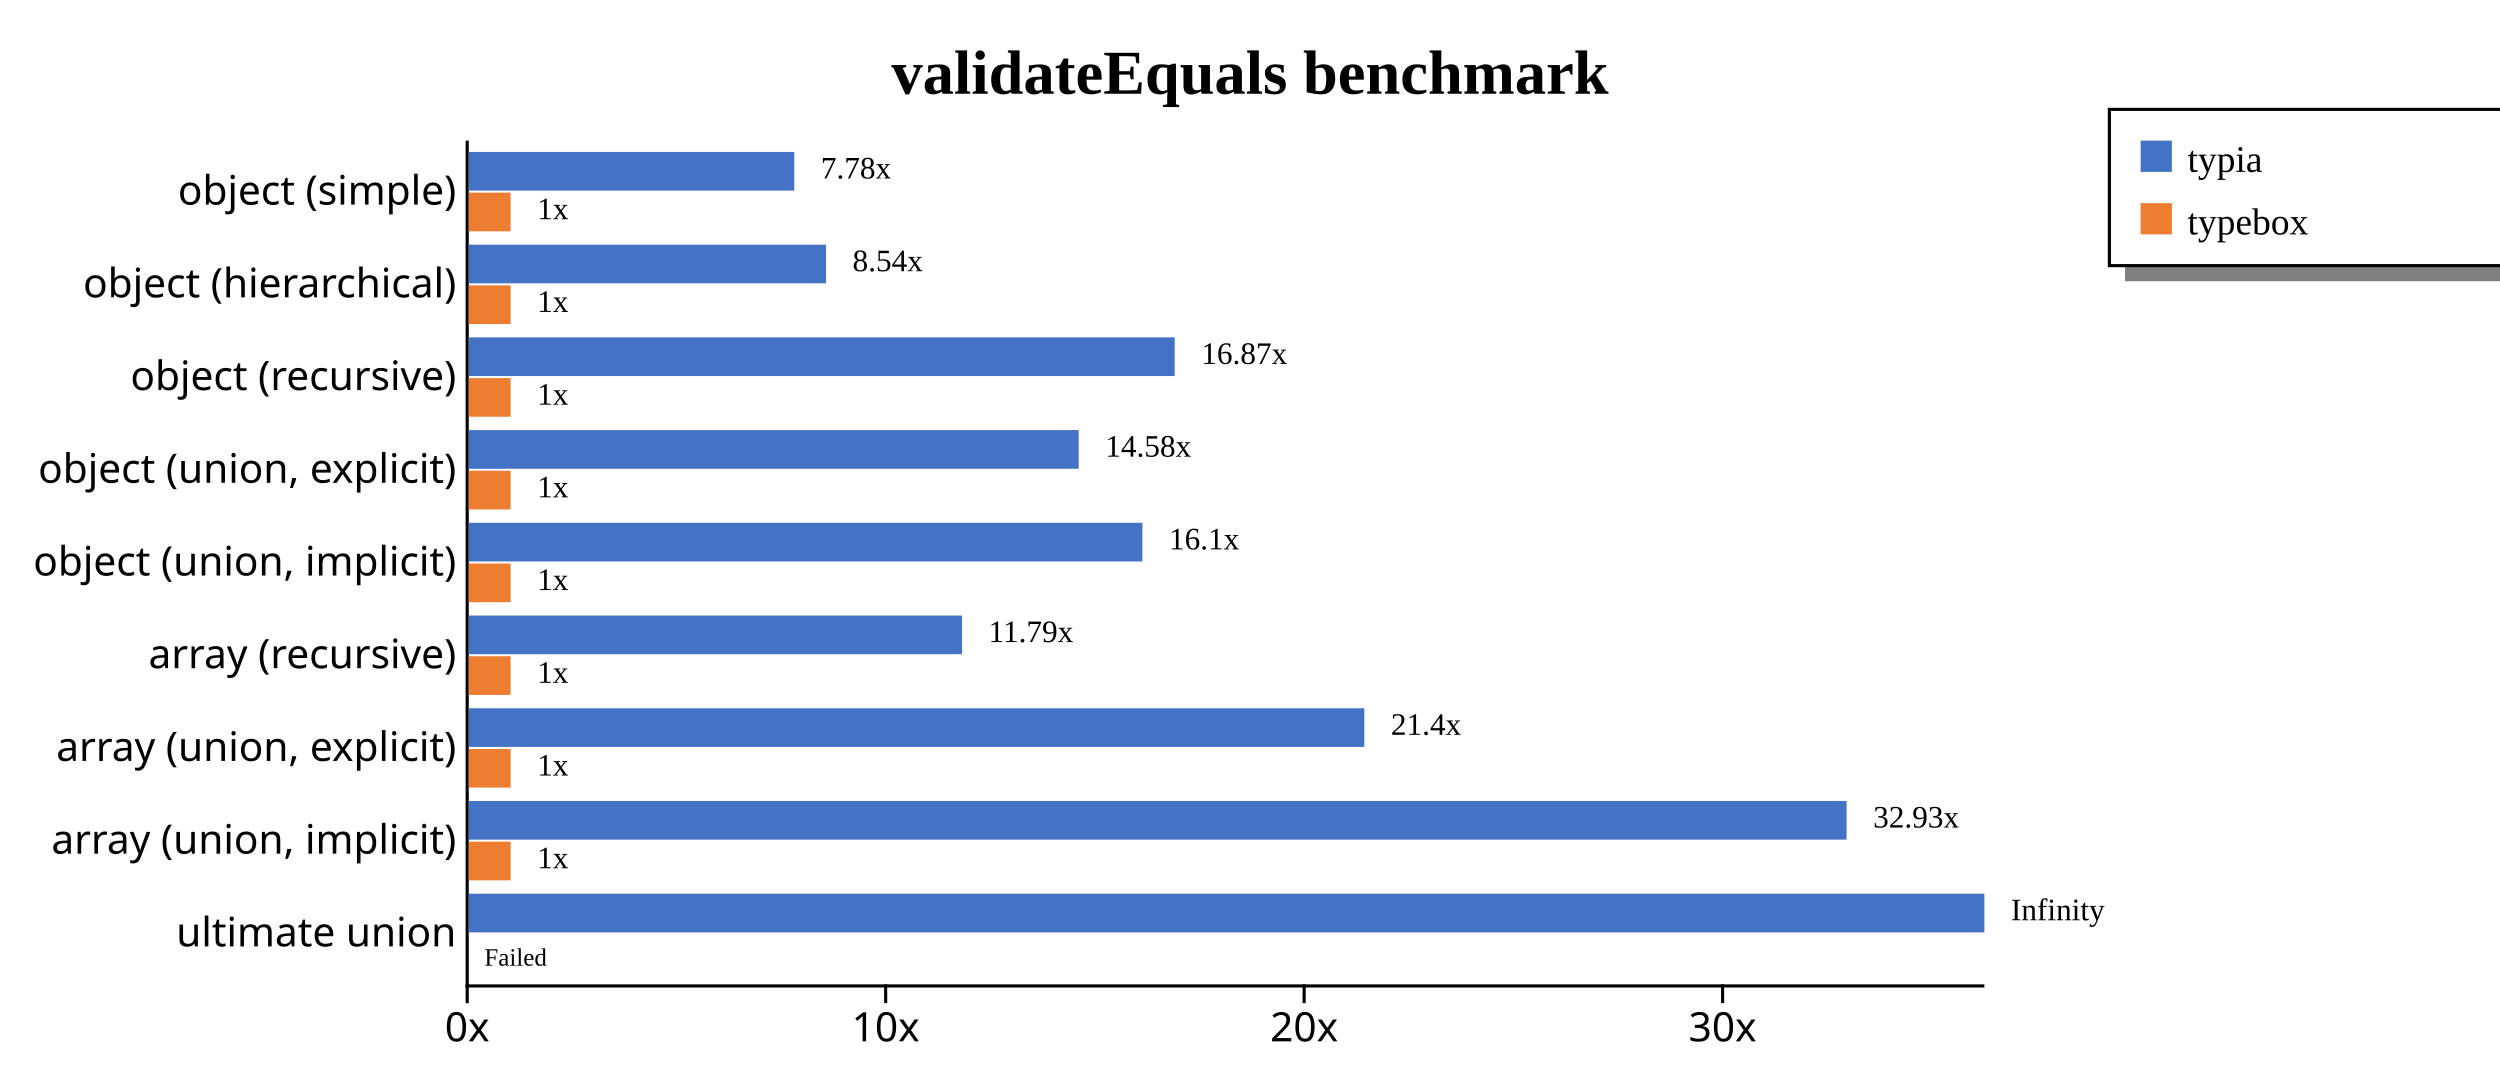
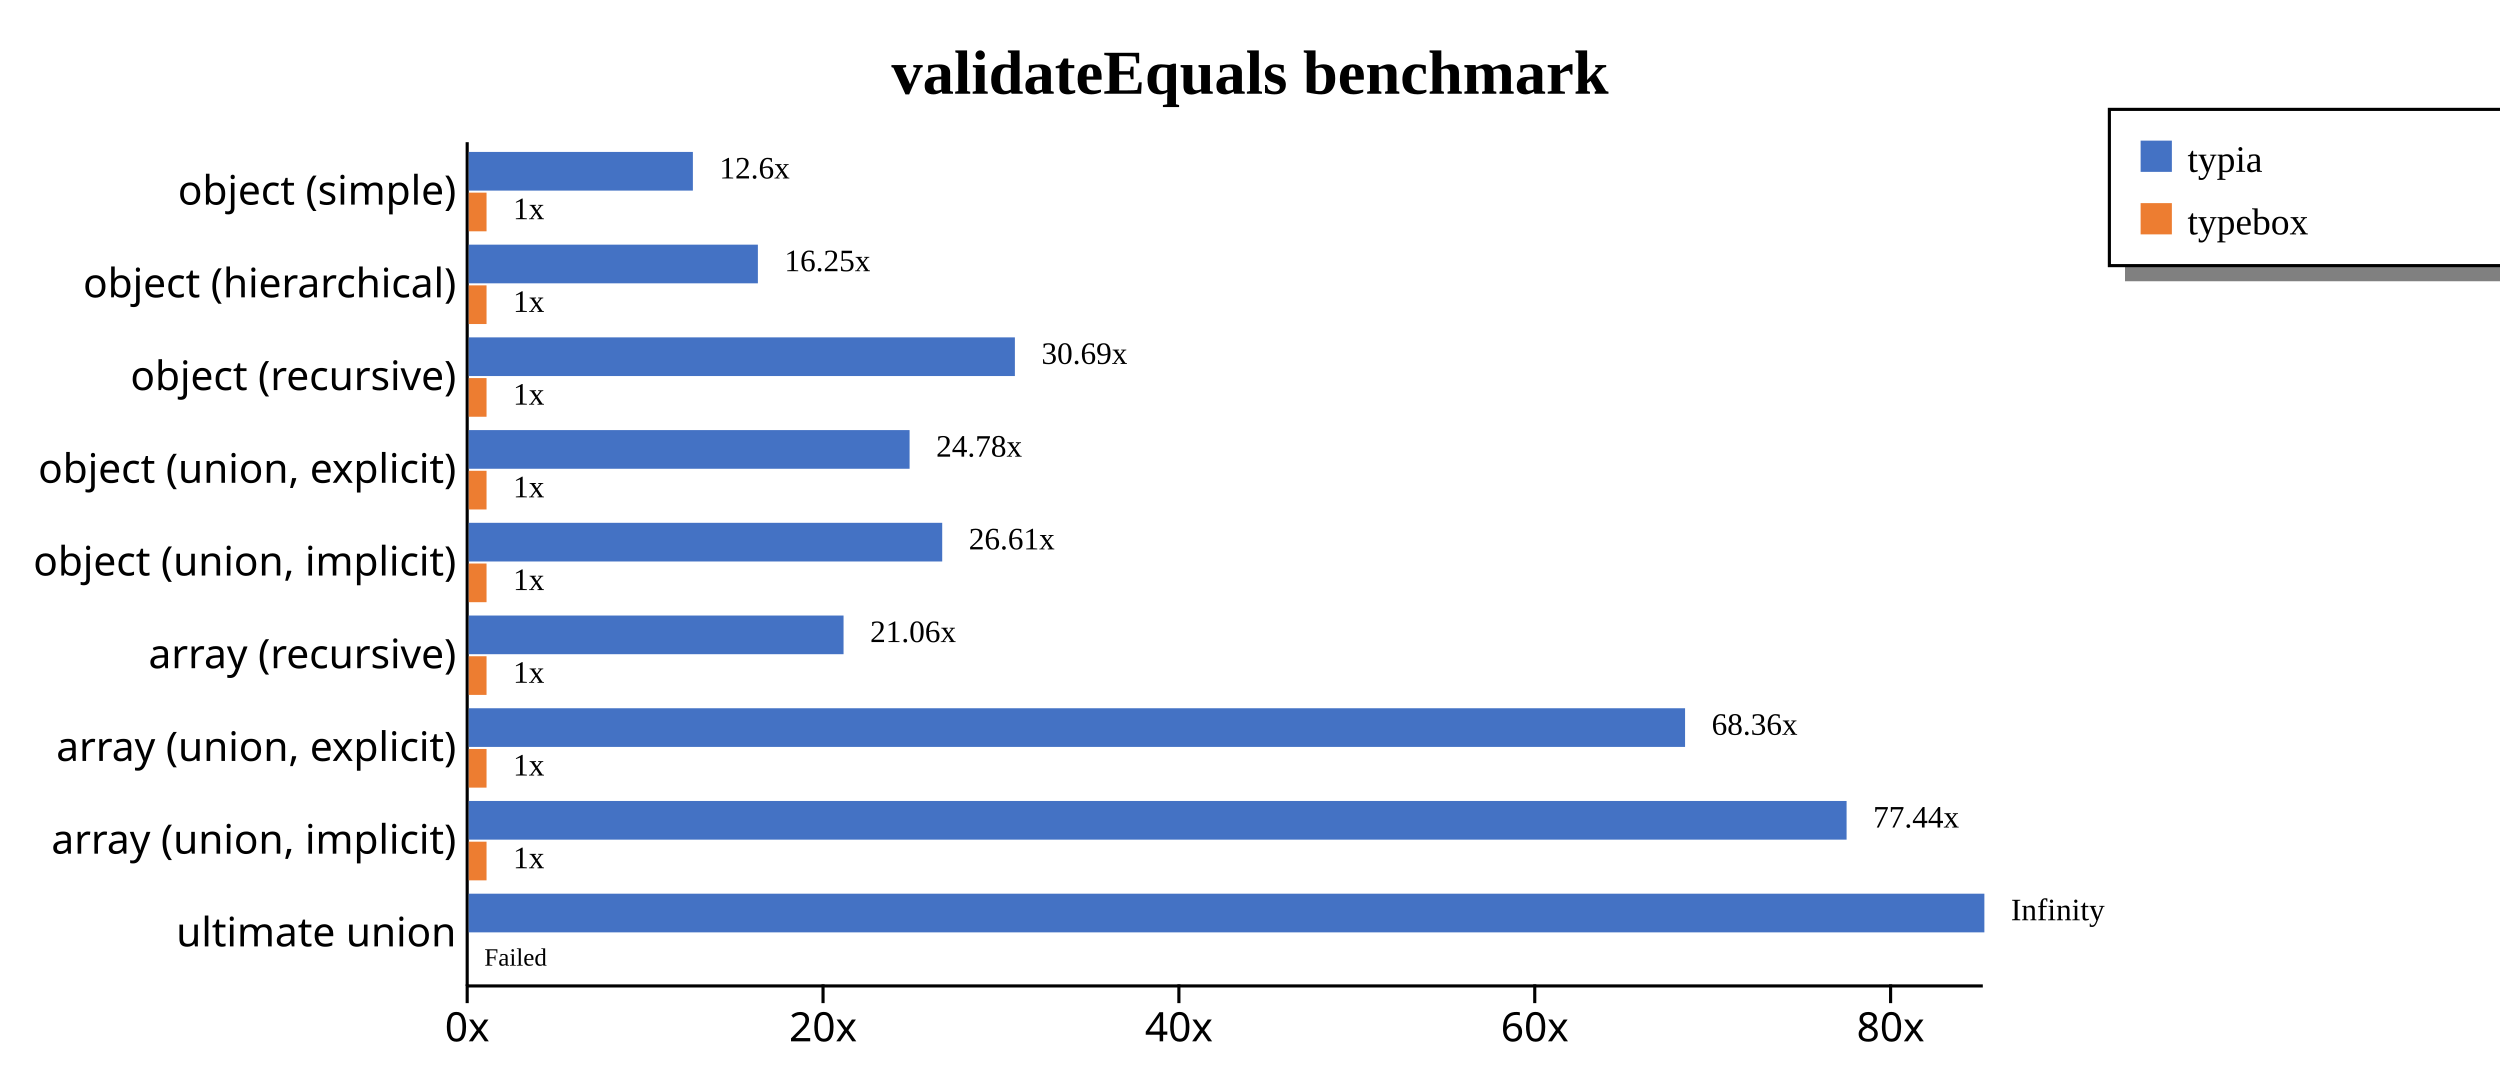
<svg xmlns="http://www.w3.org/2000/svg" width="800" height="345" style="background-color: white;">
  <g class="y axis" transform="translate(149,45)" fill="none" font-size="10" font-family="sans-serif" text-anchor="end" style="font-size: 13px;">
-     <path class="domain" stroke="#000" d="M0,0.5H0.5V270.5H0" />
+     <path class="domain" stroke="currentColor" d="M0.5,0.5V270.5" />
    <g class="tick" opacity="1" transform="translate(0,16.31868)" style="font-size: 13px;">
-       <line stroke="#000" x2="0" />
-       <text fill="#000" x="-3" dy="0.32em">object (simple)    </text>
+       <line stroke="currentColor" x2="0" />
+       <text fill="currentColor" x="-3" dy="0.32em">object (simple)    </text>
    </g>
    <g class="tick" opacity="1" transform="translate(0,45.98901)" style="font-size: 13px;">
-       <line stroke="#000" x2="0" />
-       <text fill="#000" x="-3" dy="0.32em">object (hierarchical)    </text>
+       <line stroke="currentColor" x2="0" />
+       <text fill="currentColor" x="-3" dy="0.32em">object (hierarchical)    </text>
    </g>
    <g class="tick" opacity="1" transform="translate(0,75.65934)" style="font-size: 13px;">
-       <line stroke="#000" x2="0" />
-       <text fill="#000" x="-3" dy="0.32em">object (recursive)    </text>
+       <line stroke="currentColor" x2="0" />
+       <text fill="currentColor" x="-3" dy="0.32em">object (recursive)    </text>
    </g>
    <g class="tick" opacity="1" transform="translate(0,105.3297)" style="font-size: 13px;">
-       <line stroke="#000" x2="0" />
-       <text fill="#000" x="-3" dy="0.32em">object (union, explicit)    </text>
+       <line stroke="currentColor" x2="0" />
+       <text fill="currentColor" x="-3" dy="0.32em">object (union, explicit)    </text>
    </g>
    <g class="tick" opacity="1" transform="translate(0,135)" style="font-size: 13px;">
-       <line stroke="#000" x2="0" />
-       <text fill="#000" x="-3" dy="0.32em">object (union, implicit)    </text>
+       <line stroke="currentColor" x2="0" />
+       <text fill="currentColor" x="-3" dy="0.32em">object (union, implicit)    </text>
    </g>
    <g class="tick" opacity="1" transform="translate(0,164.6703)" style="font-size: 13px;">
-       <line stroke="#000" x2="0" />
-       <text fill="#000" x="-3" dy="0.32em">array (recursive)    </text>
+       <line stroke="currentColor" x2="0" />
+       <text fill="currentColor" x="-3" dy="0.32em">array (recursive)    </text>
    </g>
    <g class="tick" opacity="1" transform="translate(0,194.3407)" style="font-size: 13px;">
-       <line stroke="#000" x2="0" />
-       <text fill="#000" x="-3" dy="0.32em">array (union, explicit)    </text>
+       <line stroke="currentColor" x2="0" />
+       <text fill="currentColor" x="-3" dy="0.32em">array (union, explicit)    </text>
    </g>
    <g class="tick" opacity="1" transform="translate(0,224.011)" style="font-size: 13px;">
-       <line stroke="#000" x2="0" />
-       <text fill="#000" x="-3" dy="0.32em">array (union, implicit)    </text>
+       <line stroke="currentColor" x2="0" />
+       <text fill="currentColor" x="-3" dy="0.32em">array (union, implicit)    </text>
    </g>
    <g class="tick" opacity="1" transform="translate(0,253.6813)" style="font-size: 13px;">
-       <line stroke="#000" x2="0" />
-       <text fill="#000" x="-3" dy="0.32em">ultimate union    </text>
+       <line stroke="currentColor" x2="0" />
+       <text fill="currentColor" x="-3" dy="0.32em">ultimate union    </text>
    </g>
  </g>
  <g class="x axis" transform="translate(149,315)" fill="none" font-size="10" font-family="sans-serif" text-anchor="middle" style="font-size: 13px;">
-     <path class="domain" stroke="#000" d="M0.5,0V0.5H485.5V0" />
+     <path class="domain" stroke="currentColor" d="M0.5,0.5H485.5" />
    <g class="tick" opacity="1" transform="translate(0.5,0)" style="font-size: 13px;">
-       <line stroke="#000" y2="6" />
-       <text fill="#000" y="9" dy="0.71em">0x</text>
+       <line stroke="currentColor" y2="6" />
+       <text fill="currentColor" y="9" dy="0.71em">0x</text>
    </g>
-     <g class="tick" opacity="1" transform="translate(134.4102,0)" style="font-size: 13px;">
-       <line stroke="#000" y2="6" />
-       <text fill="#000" y="9" dy="0.71em">10x</text>
+     <g class="tick" opacity="1" transform="translate(114.373,0)" style="font-size: 13px;">
+       <line stroke="currentColor" y2="6" />
+       <text fill="currentColor" y="9" dy="0.71em">20x</text>
    </g>
-     <g class="tick" opacity="1" transform="translate(268.3204,0)" style="font-size: 13px;">
-       <line stroke="#000" y2="6" />
-       <text fill="#000" y="9" dy="0.71em">20x</text>
+     <g class="tick" opacity="1" transform="translate(228.246,0)" style="font-size: 13px;">
+       <line stroke="currentColor" y2="6" />
+       <text fill="currentColor" y="9" dy="0.71em">40x</text>
    </g>
-     <g class="tick" opacity="1" transform="translate(402.2306,0)" style="font-size: 13px;">
-       <line stroke="#000" y2="6" />
-       <text fill="#000" y="9" dy="0.71em">30x</text>
+     <g class="tick" opacity="1" transform="translate(342.119,0)" style="font-size: 13px;">
+       <line stroke="currentColor" y2="6" />
+       <text fill="currentColor" y="9" dy="0.71em">60x</text>
+     </g>
+     <g class="tick" opacity="1" transform="translate(455.9921,0)" style="font-size: 13px;">
+       <line stroke="currentColor" y2="6" />
+       <text fill="currentColor" y="9" dy="0.71em">80x</text>
    </g>
  </g>
  <text transform="translate(400, 30)" style="text-anchor: middle; font-size: 20px; font-weight: bold;">validateEquals benchmark</text>
  <rect x="680" y="85" width="200" height="5" fill="gray" />
  <rect x="675" y="35" width="200" height="50" fill="none" stroke="black" />
  <rect x="685" y="45" width="10" height="10" style="fill: #4472c4;" />
  <text x="700" y="55" style="font-size: 12px;">typia</text>
  <rect x="685" y="65" width="10" height="10" style="fill: #ed7d31;" />
  <text x="700" y="75" style="font-size: 12px;">typebox</text>
  <g style="font-size: 13px;">
    <g style="font-size: 13px;">
-       <rect x="150" y="48.618" width="104.169" height="12.375" fill="#4472c4" />
-       <rect x="150" y="61.644" width="13.391" height="12.375" fill="#ed7d31" />
-       <text class="label" x="262.669" y="57.118" font-size="10px">7.78x</text>
-       <text class="label" x="171.891" y="70.144" font-size="10px">1x</text>
-       <text class="label" x="259.169" y="58.618" font-size="8px" />
-       <text class="label" x="168.391" y="71.644" font-size="8px" />
+       <rect x="150" y="48.618" width="71.723" height="12.375" fill="#4472c4" />
+       <rect x="150" y="61.644" width="5.694" height="12.375" fill="#ed7d31" />
+       <text class="label" x="230.223" y="57.118" font-size="10px">12.6x</text>
+       <text class="label" x="164.194" y="70.144" font-size="10px">1x</text>
+       <text class="label" x="226.723" y="58.618" font-size="8px" />
+       <text class="label" x="160.694" y="71.644" font-size="8px" />
    </g>
    <g style="font-size: 13px;">
-       <rect x="150" y="78.289" width="114.315" height="12.375" fill="#4472c4" />
-       <rect x="150" y="91.315" width="13.391" height="12.375" fill="#ed7d31" />
-       <text class="label" x="272.815" y="86.789" font-size="10px">8.54x</text>
-       <text class="label" x="171.891" y="99.815" font-size="10px">1x</text>
-       <text class="label" x="269.315" y="88.289" font-size="8px" />
-       <text class="label" x="168.391" y="101.315" font-size="8px" />
+       <rect x="150" y="78.289" width="92.523" height="12.375" fill="#4472c4" />
+       <rect x="150" y="91.315" width="5.694" height="12.375" fill="#ed7d31" />
+       <text class="label" x="251.023" y="86.789" font-size="10px">16.25x</text>
+       <text class="label" x="164.194" y="99.815" font-size="10px">1x</text>
+       <text class="label" x="247.523" y="88.289" font-size="8px" />
+       <text class="label" x="160.694" y="101.315" font-size="8px" />
    </g>
    <g style="font-size: 13px;">
-       <rect x="150" y="107.959" width="225.909" height="12.375" fill="#4472c4" />
-       <rect x="150" y="120.985" width="13.391" height="12.375" fill="#ed7d31" />
-       <text class="label" x="384.409" y="116.459" font-size="10px">16.87x</text>
-       <text class="label" x="171.891" y="129.485" font-size="10px">1x</text>
-       <text class="label" x="380.909" y="117.959" font-size="8px" />
-       <text class="label" x="168.391" y="130.985" font-size="8px" />
+       <rect x="150" y="107.959" width="174.764" height="12.375" fill="#4472c4" />
+       <rect x="150" y="120.985" width="5.694" height="12.375" fill="#ed7d31" />
+       <text class="label" x="333.264" y="116.459" font-size="10px">30.69x</text>
+       <text class="label" x="164.194" y="129.485" font-size="10px">1x</text>
+       <text class="label" x="329.764" y="117.959" font-size="8px" />
+       <text class="label" x="160.694" y="130.985" font-size="8px" />
    </g>
    <g style="font-size: 13px;">
-       <rect x="150" y="137.629" width="195.183" height="12.375" fill="#4472c4" />
-       <rect x="150" y="150.655" width="13.391" height="12.375" fill="#ed7d31" />
-       <text class="label" x="353.683" y="146.129" font-size="10px">14.58x</text>
-       <text class="label" x="171.891" y="159.155" font-size="10px">1x</text>
-       <text class="label" x="350.183" y="147.629" font-size="8px" />
-       <text class="label" x="168.391" y="160.655" font-size="8px" />
+       <rect x="150" y="137.629" width="141.069" height="12.375" fill="#4472c4" />
+       <rect x="150" y="150.655" width="5.694" height="12.375" fill="#ed7d31" />
+       <text class="label" x="299.569" y="146.129" font-size="10px">24.78x</text>
+       <text class="label" x="164.194" y="159.155" font-size="10px">1x</text>
+       <text class="label" x="296.069" y="147.629" font-size="8px" />
+       <text class="label" x="160.694" y="160.655" font-size="8px" />
    </g>
    <g style="font-size: 13px;">
-       <rect x="150" y="167.3" width="215.573" height="12.375" fill="#4472c4" />
-       <rect x="150" y="180.326" width="13.391" height="12.375" fill="#ed7d31" />
-       <text class="label" x="374.073" y="175.8" font-size="10px">16.1x</text>
-       <text class="label" x="171.891" y="188.826" font-size="10px">1x</text>
-       <text class="label" x="370.573" y="177.3" font-size="8px" />
-       <text class="label" x="168.391" y="190.326" font-size="8px" />
+       <rect x="150" y="167.3" width="151.508" height="12.375" fill="#4472c4" />
+       <rect x="150" y="180.326" width="5.694" height="12.375" fill="#ed7d31" />
+       <text class="label" x="310.008" y="175.8" font-size="10px">26.61x</text>
+       <text class="label" x="164.194" y="188.826" font-size="10px">1x</text>
+       <text class="label" x="306.508" y="177.3" font-size="8px" />
+       <text class="label" x="160.694" y="190.326" font-size="8px" />
    </g>
    <g style="font-size: 13px;">
-       <rect x="150" y="196.97" width="157.829" height="12.375" fill="#4472c4" />
-       <rect x="150" y="209.996" width="13.391" height="12.375" fill="#ed7d31" />
-       <text class="label" x="316.329" y="205.47" font-size="10px">11.79x</text>
-       <text class="label" x="171.891" y="218.496" font-size="10px">1x</text>
-       <text class="label" x="312.829" y="206.97" font-size="8px" />
-       <text class="label" x="168.391" y="219.996" font-size="8px" />
+       <rect x="150" y="196.97" width="119.936" height="12.375" fill="#4472c4" />
+       <rect x="150" y="209.996" width="5.694" height="12.375" fill="#ed7d31" />
+       <text class="label" x="278.436" y="205.47" font-size="10px">21.06x</text>
+       <text class="label" x="164.194" y="218.496" font-size="10px">1x</text>
+       <text class="label" x="274.936" y="206.97" font-size="8px" />
+       <text class="label" x="160.694" y="219.996" font-size="8px" />
    </g>
    <g style="font-size: 13px;">
-       <rect x="150" y="226.64" width="286.579" height="12.375" fill="#4472c4" />
-       <rect x="150" y="239.666" width="13.391" height="12.375" fill="#ed7d31" />
-       <text class="label" x="445.079" y="235.14" font-size="10px">21.4x</text>
-       <text class="label" x="171.891" y="248.166" font-size="10px">1x</text>
-       <text class="label" x="441.579" y="236.64" font-size="8px" />
-       <text class="label" x="168.391" y="249.666" font-size="8px" />
+       <rect x="150" y="226.64" width="389.22" height="12.375" fill="#4472c4" />
+       <rect x="150" y="239.666" width="5.694" height="12.375" fill="#ed7d31" />
+       <text class="label" x="547.72" y="235.14" font-size="10px">68.36x</text>
+       <text class="label" x="164.194" y="248.166" font-size="10px">1x</text>
+       <text class="label" x="544.22" y="236.64" font-size="8px" />
+       <text class="label" x="160.694" y="249.666" font-size="8px" />
    </g>
    <g style="font-size: 13px;">
      <rect x="150" y="256.311" width="440.909" height="12.375" fill="#4472c4" />
-       <rect x="150" y="269.337" width="13.391" height="12.375" fill="#ed7d31" />
-       <text class="label" x="599.409" y="264.811" font-size="10px">32.93x</text>
-       <text class="label" x="171.891" y="277.837" font-size="10px">1x</text>
+       <rect x="150" y="269.337" width="5.694" height="12.375" fill="#ed7d31" />
+       <text class="label" x="599.409" y="264.811" font-size="10px">77.44x</text>
+       <text class="label" x="164.194" y="277.837" font-size="10px">1x</text>
      <text class="label" x="595.909" y="266.311" font-size="8px" />
-       <text class="label" x="168.391" y="279.337" font-size="8px" />
+       <text class="label" x="160.694" y="279.337" font-size="8px" />
    </g>
    <g style="font-size: 13px;">
      <rect x="150" y="285.981" width="485" height="12.375" fill="#4472c4" />
      <rect x="150" y="299.007" width="0" height="12.375" fill="#ed7d31" />
      <text class="label" x="643.5" y="294.481" font-size="10px">Infinity</text>
      <text class="label" x="158.5" y="307.507" font-size="10px" />
      <text class="label" x="640" y="295.981" font-size="8px" />
      <text class="label" x="155" y="309.007" font-size="8px">Failed</text>
    </g>
  </g>
</svg>
